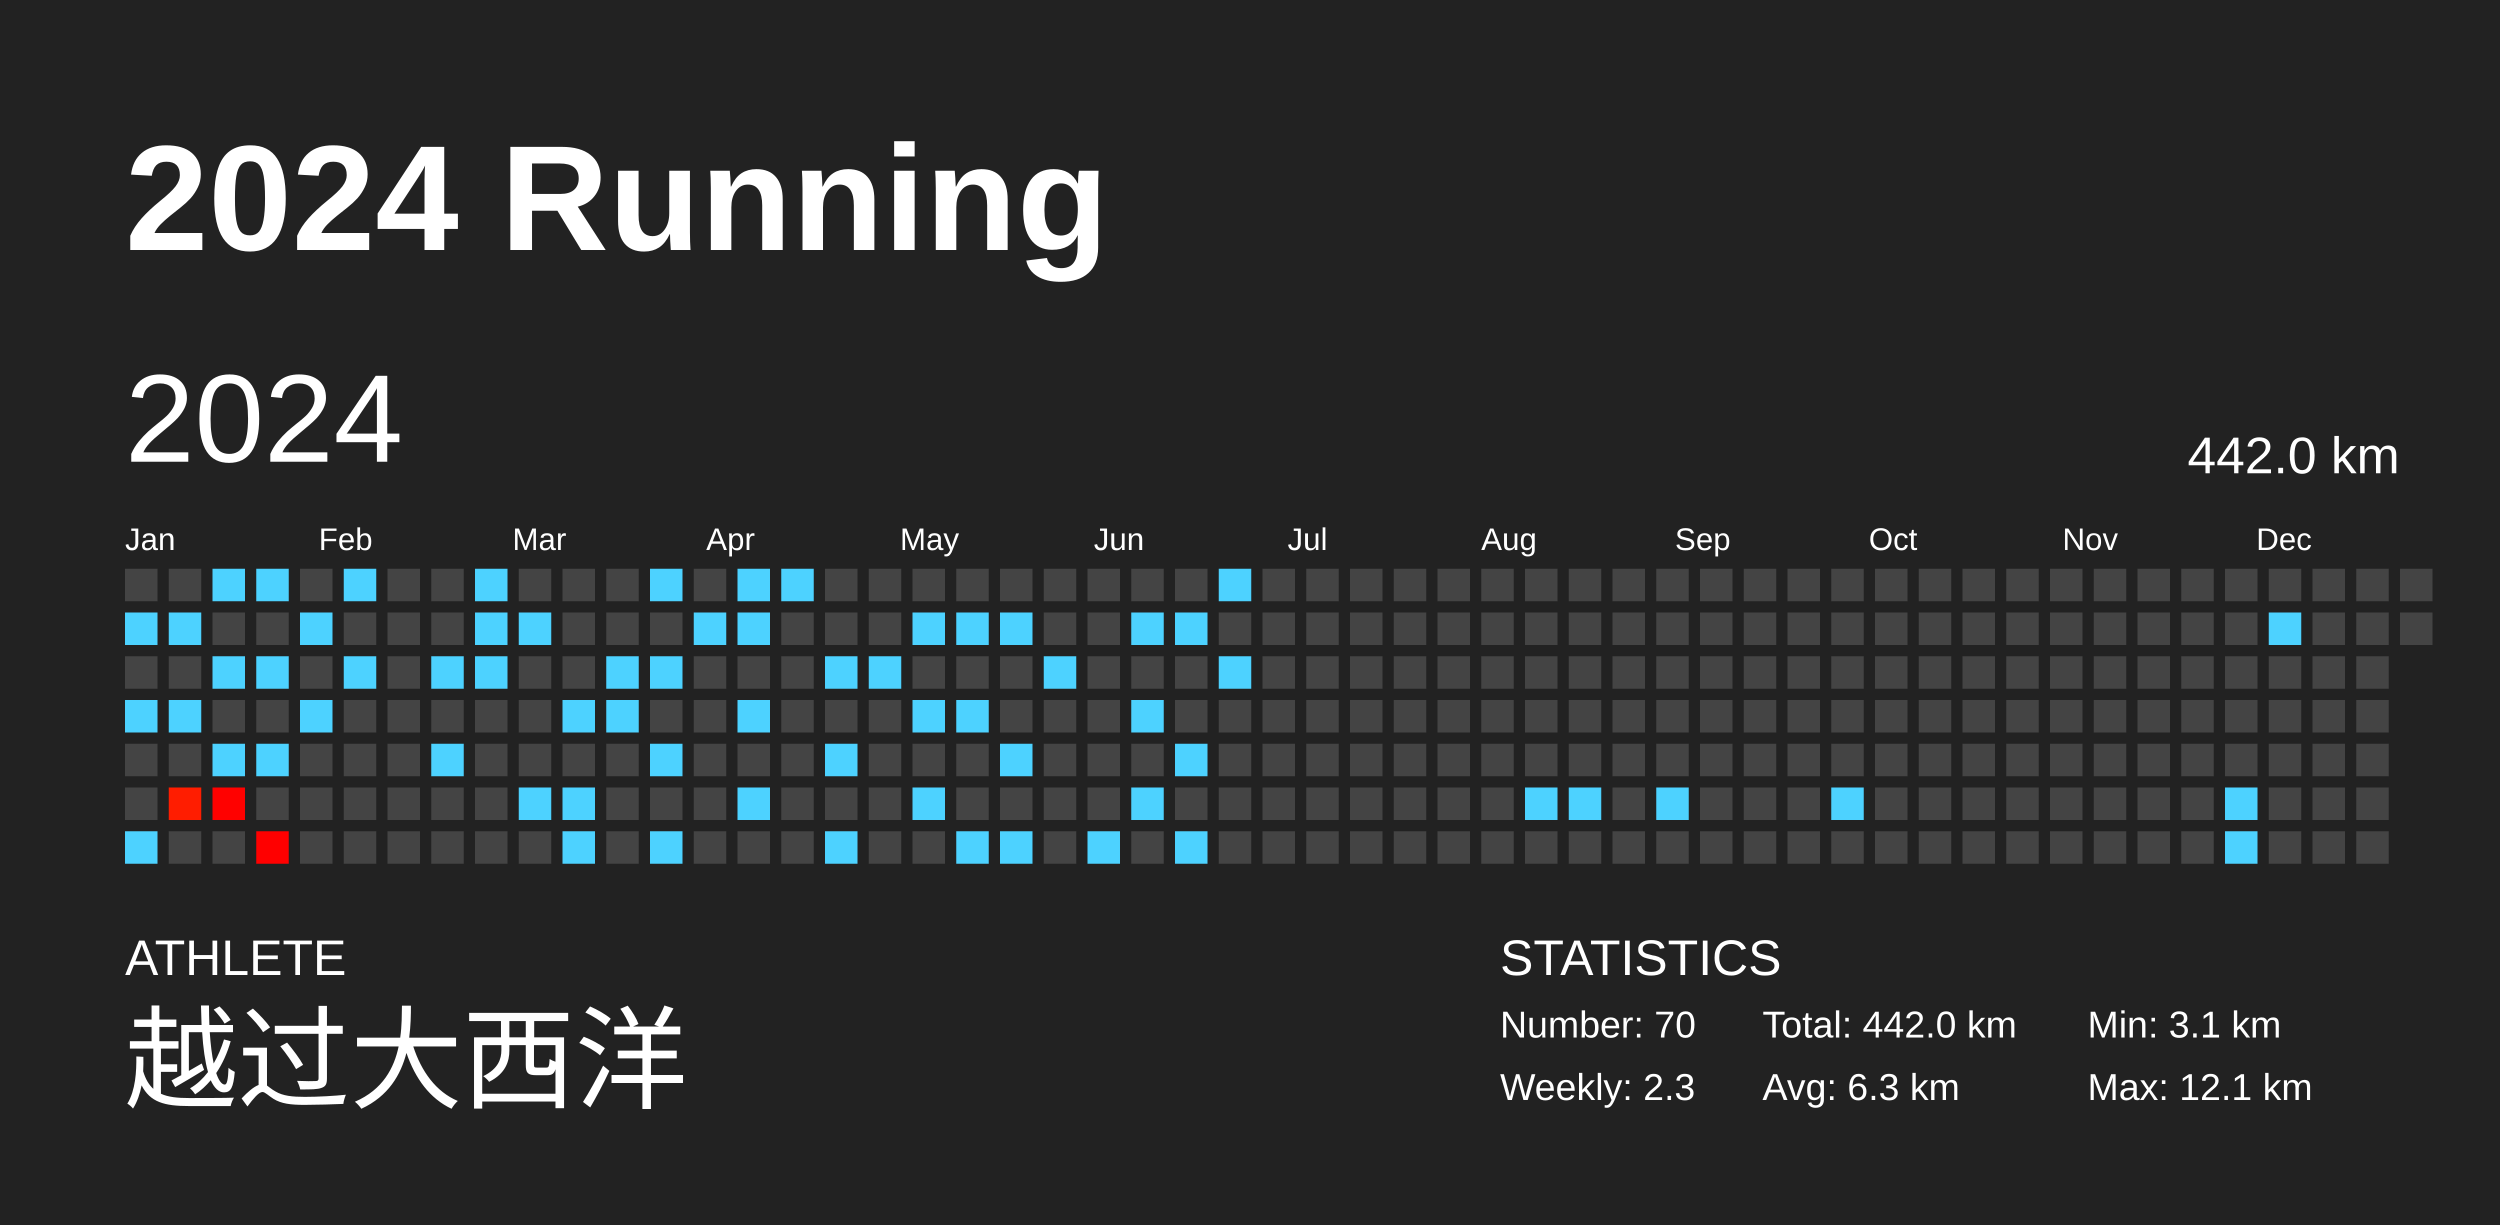
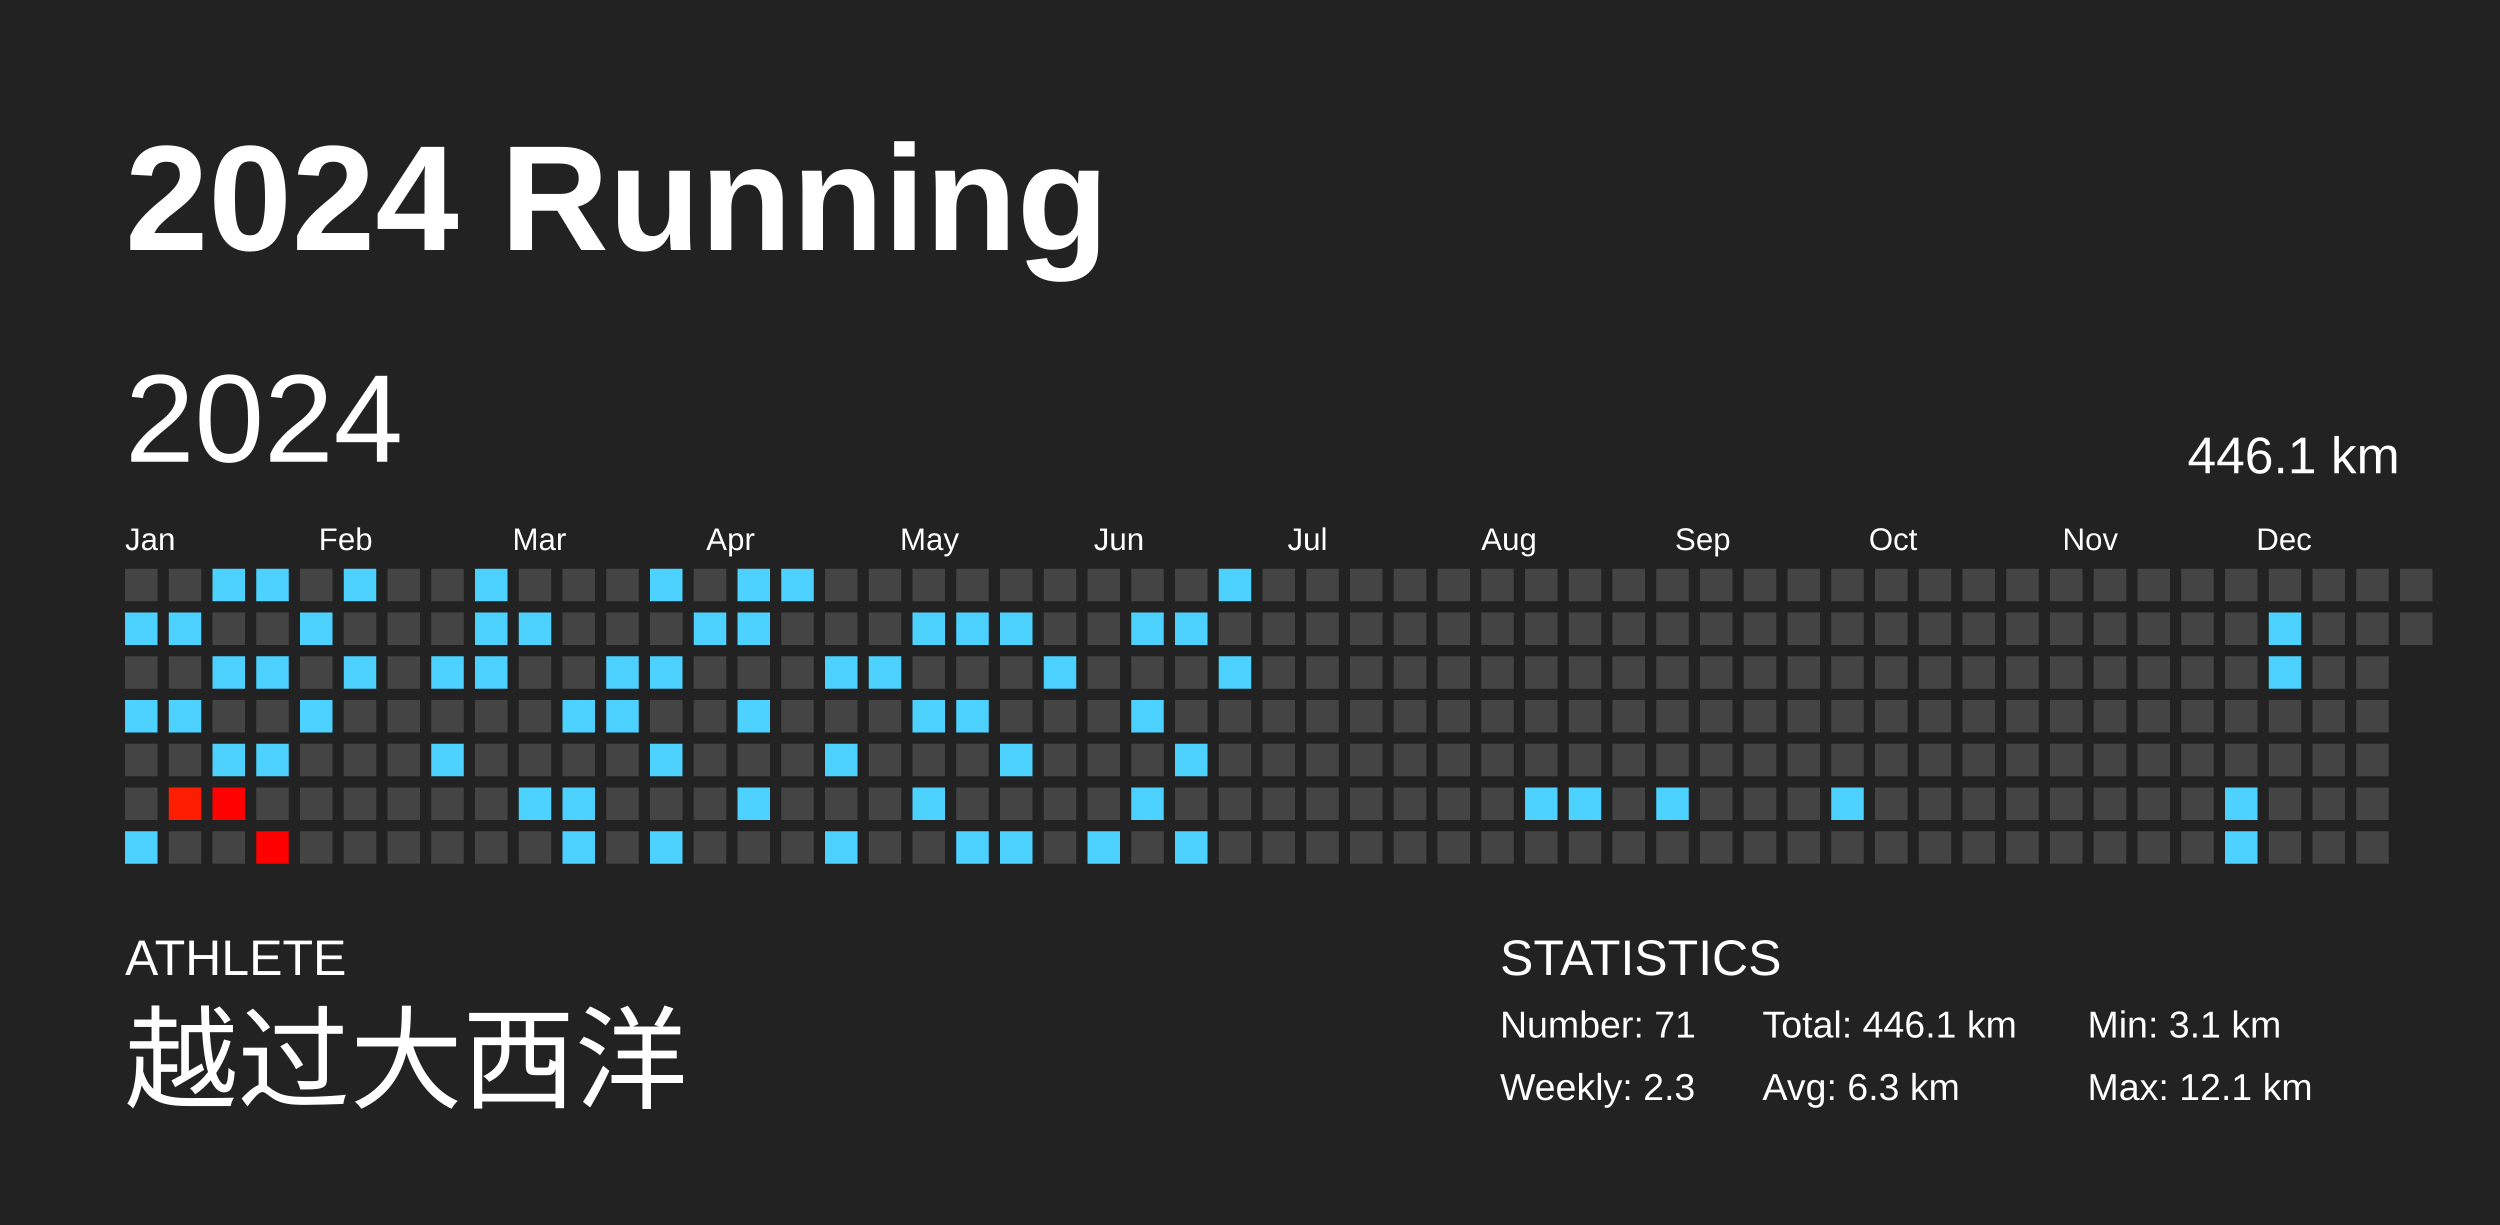
<svg xmlns="http://www.w3.org/2000/svg" baseProfile="full" height="98mm" version="1.1" viewBox="0,0,200,98" width="200mm">
  <defs />
  <rect fill="#222222" height="98" width="200" x="0" y="0" />
  <text fill="#FFFFFF" style="font-size:12px; font-family:Arial; font-weight:bold;" x="10" y="20">2024 Running</text>
  <text fill="#FFFFFF" style="font-size:4px; font-family:Arial" x="10" y="78">ATHLETE</text>
  <text fill="#FFFFFF" style="font-size:9px; font-family:Arial" x="10" y="88">越过大西洋</text>
  <text fill="#FFFFFF" style="font-size:4px; font-family:Arial" x="120" y="78">STATISTICS</text>
-   <text fill="#FFFFFF" style="font-size:3px; font-family:Arial" x="120" y="83">Number: 70</text>
+   <text fill="#FFFFFF" style="font-size:3px; font-family:Arial" x="120" y="83">Number: 71</text>
  <text fill="#FFFFFF" style="font-size:3px; font-family:Arial" x="120" y="88">Weekly: 2.3</text>
-   <text fill="#FFFFFF" style="font-size:3px; font-family:Arial" x="141" y="83">Total: 442.0 km</text>
+   <text fill="#FFFFFF" style="font-size:3px; font-family:Arial" x="141" y="83">Total: 446.1 km</text>
  <text fill="#FFFFFF" style="font-size:3px; font-family:Arial" x="141" y="88">Avg: 6.3 km</text>
  <text fill="#FFFFFF" style="font-size:3px; font-family:Arial" x="167" y="83">Min: 3.1 km</text>
  <text fill="#FFFFFF" style="font-size:3px; font-family:Arial" x="167" y="88">Max: 12.1 km</text>
  <text dominant-baseline="hanging" fill="#FFFFFF" style="font-size:10.0px; font-family:Arial;" x="10" y="30">2024</text>
-   <text dominant-baseline="hanging" fill="#FFFFFF" style="font-size:4.125px; font-family:Arial;" x="175" y="35">442.0 km</text>
+   <text dominant-baseline="hanging" fill="#FFFFFF" style="font-size:4.125px; font-family:Arial;" x="175" y="35">446.1 km</text>
  <text fill="#FFFFFF" style="font-size:2.5px; font-family:Arial" x="10.0" y="44">Jan</text>
  <text fill="#FFFFFF" style="font-size:2.5px; font-family:Arial" x="25.5" y="44">Feb</text>
  <text fill="#FFFFFF" style="font-size:2.5px; font-family:Arial" x="41.0" y="44">Mar</text>
  <text fill="#FFFFFF" style="font-size:2.5px; font-family:Arial" x="56.5" y="44">Apr</text>
  <text fill="#FFFFFF" style="font-size:2.5px; font-family:Arial" x="72.0" y="44">May</text>
  <text fill="#FFFFFF" style="font-size:2.5px; font-family:Arial" x="87.5" y="44">Jun</text>
  <text fill="#FFFFFF" style="font-size:2.5px; font-family:Arial" x="103.0" y="44">Jul</text>
  <text fill="#FFFFFF" style="font-size:2.5px; font-family:Arial" x="118.5" y="44">Aug</text>
  <text fill="#FFFFFF" style="font-size:2.5px; font-family:Arial" x="134.0" y="44">Sep</text>
  <text fill="#FFFFFF" style="font-size:2.5px; font-family:Arial" x="149.5" y="44">Oct</text>
  <text fill="#FFFFFF" style="font-size:2.5px; font-family:Arial" x="165.0" y="44">Nov</text>
  <text fill="#FFFFFF" style="font-size:2.5px; font-family:Arial" x="180.5" y="44">Dec</text>
  <rect fill="#444444" height="2.6" width="2.6" x="10.0" y="45.5" />
  <rect fill="#4dd2ff" height="2.6" width="2.6" x="10.0" y="49.0" />
  <rect fill="#444444" height="2.6" width="2.6" x="10.0" y="52.5" />
  <rect fill="#4dd2ff" height="2.6" width="2.6" x="10.0" y="56.0" />
  <rect fill="#444444" height="2.6" width="2.6" x="10.0" y="59.5" />
  <rect fill="#444444" height="2.6" width="2.6" x="10.0" y="63.0" />
  <rect fill="#4dd2ff" height="2.6" width="2.6" x="10.0" y="66.5" />
  <rect fill="#444444" height="2.6" width="2.6" x="13.5" y="45.5" />
  <rect fill="#4dd2ff" height="2.6" width="2.6" x="13.5" y="49.0" />
  <rect fill="#444444" height="2.6" width="2.6" x="13.5" y="52.5" />
  <rect fill="#4dd2ff" height="2.6" width="2.6" x="13.5" y="56.0" />
  <rect fill="#444444" height="2.6" width="2.6" x="13.5" y="59.5" />
  <rect fill="#ff1d00" height="2.6" width="2.6" x="13.5" y="63.0" />
  <rect fill="#444444" height="2.6" width="2.6" x="13.5" y="66.5" />
  <rect fill="#4dd2ff" height="2.6" width="2.6" x="17.0" y="45.5" />
  <rect fill="#444444" height="2.6" width="2.6" x="17.0" y="49.0" />
  <rect fill="#4dd2ff" height="2.6" width="2.6" x="17.0" y="52.5" />
  <rect fill="#444444" height="2.6" width="2.6" x="17.0" y="56.0" />
  <rect fill="#4dd2ff" height="2.6" width="2.6" x="17.0" y="59.5" />
  <rect fill="#ff0100" height="2.6" width="2.6" x="17.0" y="63.0" />
  <rect fill="#444444" height="2.6" width="2.6" x="17.0" y="66.5" />
  <rect fill="#4dd2ff" height="2.6" width="2.6" x="20.5" y="45.5" />
  <rect fill="#444444" height="2.6" width="2.6" x="20.5" y="49.0" />
  <rect fill="#4dd2ff" height="2.6" width="2.6" x="20.5" y="52.5" />
  <rect fill="#444444" height="2.6" width="2.6" x="20.5" y="56.0" />
  <rect fill="#4dd2ff" height="2.6" width="2.6" x="20.5" y="59.5" />
  <rect fill="#444444" height="2.6" width="2.6" x="20.5" y="63.0" />
  <rect fill="#ff0000" height="2.6" width="2.6" x="20.5" y="66.5" />
  <rect fill="#444444" height="2.6" width="2.6" x="24.0" y="45.5" />
  <rect fill="#4dd2ff" height="2.6" width="2.6" x="24.0" y="49.0" />
  <rect fill="#444444" height="2.6" width="2.6" x="24.0" y="52.5" />
  <rect fill="#4dd2ff" height="2.6" width="2.6" x="24.0" y="56.0" />
  <rect fill="#444444" height="2.6" width="2.6" x="24.0" y="59.5" />
  <rect fill="#444444" height="2.6" width="2.6" x="24.0" y="63.0" />
  <rect fill="#444444" height="2.6" width="2.6" x="24.0" y="66.5" />
  <rect fill="#4dd2ff" height="2.6" width="2.6" x="27.5" y="45.5" />
  <rect fill="#444444" height="2.6" width="2.6" x="27.5" y="49.0" />
  <rect fill="#4dd2ff" height="2.6" width="2.6" x="27.5" y="52.5" />
  <rect fill="#444444" height="2.6" width="2.6" x="27.5" y="56.0" />
  <rect fill="#444444" height="2.6" width="2.6" x="27.5" y="59.5" />
  <rect fill="#444444" height="2.6" width="2.6" x="27.5" y="63.0" />
  <rect fill="#444444" height="2.6" width="2.6" x="27.5" y="66.5" />
  <rect fill="#444444" height="2.6" width="2.6" x="31.0" y="45.5" />
  <rect fill="#444444" height="2.6" width="2.6" x="31.0" y="49.0" />
  <rect fill="#444444" height="2.6" width="2.6" x="31.0" y="52.5" />
  <rect fill="#444444" height="2.6" width="2.6" x="31.0" y="56.0" />
  <rect fill="#444444" height="2.6" width="2.6" x="31.0" y="59.5" />
  <rect fill="#444444" height="2.6" width="2.6" x="31.0" y="63.0" />
  <rect fill="#444444" height="2.6" width="2.6" x="31.0" y="66.5" />
  <rect fill="#444444" height="2.6" width="2.6" x="34.5" y="45.5" />
  <rect fill="#444444" height="2.6" width="2.6" x="34.5" y="49.0" />
  <rect fill="#4dd2ff" height="2.6" width="2.6" x="34.5" y="52.5" />
  <rect fill="#444444" height="2.6" width="2.6" x="34.5" y="56.0" />
  <rect fill="#4dd2ff" height="2.6" width="2.6" x="34.5" y="59.5" />
  <rect fill="#444444" height="2.6" width="2.6" x="34.5" y="63.0" />
  <rect fill="#444444" height="2.6" width="2.6" x="34.5" y="66.5" />
  <rect fill="#4dd2ff" height="2.6" width="2.6" x="38.0" y="45.5" />
  <rect fill="#4dd2ff" height="2.6" width="2.6" x="38.0" y="49.0" />
  <rect fill="#4dd2ff" height="2.6" width="2.6" x="38.0" y="52.5" />
  <rect fill="#444444" height="2.6" width="2.6" x="38.0" y="56.0" />
  <rect fill="#444444" height="2.6" width="2.6" x="38.0" y="59.5" />
  <rect fill="#444444" height="2.6" width="2.6" x="38.0" y="63.0" />
  <rect fill="#444444" height="2.6" width="2.6" x="38.0" y="66.5" />
  <rect fill="#444444" height="2.6" width="2.6" x="41.5" y="45.5" />
  <rect fill="#4dd2ff" height="2.6" width="2.6" x="41.5" y="49.0" />
  <rect fill="#444444" height="2.6" width="2.6" x="41.5" y="52.5" />
  <rect fill="#444444" height="2.6" width="2.6" x="41.5" y="56.0" />
  <rect fill="#444444" height="2.6" width="2.6" x="41.5" y="59.5" />
  <rect fill="#4dd2ff" height="2.6" width="2.6" x="41.5" y="63.0" />
  <rect fill="#444444" height="2.6" width="2.6" x="41.5" y="66.5" />
  <rect fill="#444444" height="2.6" width="2.6" x="45.0" y="45.5" />
  <rect fill="#444444" height="2.6" width="2.6" x="45.0" y="49.0" />
  <rect fill="#444444" height="2.6" width="2.6" x="45.0" y="52.5" />
  <rect fill="#4dd2ff" height="2.6" width="2.6" x="45.0" y="56.0" />
  <rect fill="#444444" height="2.6" width="2.6" x="45.0" y="59.5" />
  <rect fill="#4dd2ff" height="2.6" width="2.6" x="45.0" y="63.0" />
  <rect fill="#4dd2ff" height="2.6" width="2.6" x="45.0" y="66.5" />
  <rect fill="#444444" height="2.6" width="2.6" x="48.5" y="45.5" />
  <rect fill="#444444" height="2.6" width="2.6" x="48.5" y="49.0" />
  <rect fill="#4dd2ff" height="2.6" width="2.6" x="48.5" y="52.5" />
  <rect fill="#4dd2ff" height="2.6" width="2.6" x="48.5" y="56.0" />
  <rect fill="#444444" height="2.6" width="2.6" x="48.5" y="59.5" />
  <rect fill="#444444" height="2.6" width="2.6" x="48.5" y="63.0" />
  <rect fill="#444444" height="2.6" width="2.6" x="48.5" y="66.5" />
  <rect fill="#4dd2ff" height="2.6" width="2.6" x="52.0" y="45.5" />
  <rect fill="#444444" height="2.6" width="2.6" x="52.0" y="49.0" />
  <rect fill="#4dd2ff" height="2.6" width="2.6" x="52.0" y="52.5" />
  <rect fill="#444444" height="2.6" width="2.6" x="52.0" y="56.0" />
  <rect fill="#4dd2ff" height="2.6" width="2.6" x="52.0" y="59.5" />
  <rect fill="#444444" height="2.6" width="2.6" x="52.0" y="63.0" />
  <rect fill="#4dd2ff" height="2.6" width="2.6" x="52.0" y="66.5" />
  <rect fill="#444444" height="2.6" width="2.6" x="55.5" y="45.5" />
  <rect fill="#4dd2ff" height="2.6" width="2.6" x="55.5" y="49.0" />
  <rect fill="#444444" height="2.6" width="2.6" x="55.5" y="52.5" />
  <rect fill="#444444" height="2.6" width="2.6" x="55.5" y="56.0" />
  <rect fill="#444444" height="2.6" width="2.6" x="55.5" y="59.5" />
  <rect fill="#444444" height="2.6" width="2.6" x="55.5" y="63.0" />
  <rect fill="#444444" height="2.6" width="2.6" x="55.5" y="66.5" />
  <rect fill="#4dd2ff" height="2.6" width="2.6" x="59.0" y="45.5" />
  <rect fill="#4dd2ff" height="2.6" width="2.6" x="59.0" y="49.0" />
  <rect fill="#444444" height="2.6" width="2.6" x="59.0" y="52.5" />
  <rect fill="#4dd2ff" height="2.6" width="2.6" x="59.0" y="56.0" />
  <rect fill="#444444" height="2.6" width="2.6" x="59.0" y="59.5" />
  <rect fill="#4dd2ff" height="2.6" width="2.6" x="59.0" y="63.0" />
  <rect fill="#444444" height="2.6" width="2.6" x="59.0" y="66.5" />
  <rect fill="#4dd2ff" height="2.6" width="2.6" x="62.5" y="45.5" />
  <rect fill="#444444" height="2.6" width="2.6" x="62.5" y="49.0" />
  <rect fill="#444444" height="2.6" width="2.6" x="62.5" y="52.5" />
  <rect fill="#444444" height="2.6" width="2.6" x="62.5" y="56.0" />
  <rect fill="#444444" height="2.6" width="2.6" x="62.5" y="59.5" />
  <rect fill="#444444" height="2.6" width="2.6" x="62.5" y="63.0" />
  <rect fill="#444444" height="2.6" width="2.6" x="62.5" y="66.5" />
  <rect fill="#444444" height="2.6" width="2.6" x="66.0" y="45.5" />
  <rect fill="#444444" height="2.6" width="2.6" x="66.0" y="49.0" />
  <rect fill="#4dd2ff" height="2.6" width="2.6" x="66.0" y="52.5" />
  <rect fill="#444444" height="2.6" width="2.6" x="66.0" y="56.0" />
  <rect fill="#4dd2ff" height="2.6" width="2.6" x="66.0" y="59.5" />
  <rect fill="#444444" height="2.6" width="2.6" x="66.0" y="63.0" />
  <rect fill="#4dd2ff" height="2.6" width="2.6" x="66.0" y="66.5" />
  <rect fill="#444444" height="2.6" width="2.6" x="69.5" y="45.5" />
  <rect fill="#444444" height="2.6" width="2.6" x="69.5" y="49.0" />
  <rect fill="#4dd2ff" height="2.6" width="2.6" x="69.5" y="52.5" />
  <rect fill="#444444" height="2.6" width="2.6" x="69.5" y="56.0" />
  <rect fill="#444444" height="2.6" width="2.6" x="69.5" y="59.5" />
  <rect fill="#444444" height="2.6" width="2.6" x="69.5" y="63.0" />
  <rect fill="#444444" height="2.6" width="2.6" x="69.5" y="66.5" />
  <rect fill="#444444" height="2.6" width="2.6" x="73.0" y="45.5" />
  <rect fill="#4dd2ff" height="2.6" width="2.6" x="73.0" y="49.0" />
  <rect fill="#444444" height="2.6" width="2.6" x="73.0" y="52.5" />
  <rect fill="#4dd2ff" height="2.6" width="2.6" x="73.0" y="56.0" />
  <rect fill="#444444" height="2.6" width="2.6" x="73.0" y="59.5" />
  <rect fill="#4dd2ff" height="2.6" width="2.6" x="73.0" y="63.0" />
  <rect fill="#444444" height="2.6" width="2.6" x="73.0" y="66.5" />
  <rect fill="#444444" height="2.6" width="2.6" x="76.5" y="45.5" />
  <rect fill="#4dd2ff" height="2.6" width="2.6" x="76.5" y="49.0" />
  <rect fill="#444444" height="2.6" width="2.6" x="76.5" y="52.5" />
  <rect fill="#4dd2ff" height="2.6" width="2.6" x="76.5" y="56.0" />
  <rect fill="#444444" height="2.6" width="2.6" x="76.5" y="59.5" />
  <rect fill="#444444" height="2.6" width="2.6" x="76.5" y="63.0" />
  <rect fill="#4dd2ff" height="2.6" width="2.6" x="76.5" y="66.5" />
  <rect fill="#444444" height="2.6" width="2.6" x="80.0" y="45.5" />
  <rect fill="#4dd2ff" height="2.6" width="2.6" x="80.0" y="49.0" />
  <rect fill="#444444" height="2.6" width="2.6" x="80.0" y="52.5" />
  <rect fill="#444444" height="2.6" width="2.6" x="80.0" y="56.0" />
  <rect fill="#4dd2ff" height="2.6" width="2.6" x="80.0" y="59.5" />
  <rect fill="#444444" height="2.6" width="2.6" x="80.0" y="63.0" />
  <rect fill="#4dd2ff" height="2.6" width="2.6" x="80.0" y="66.5" />
  <rect fill="#444444" height="2.6" width="2.6" x="83.5" y="45.5" />
  <rect fill="#444444" height="2.6" width="2.6" x="83.5" y="49.0" />
  <rect fill="#4dd2ff" height="2.6" width="2.6" x="83.5" y="52.5" />
  <rect fill="#444444" height="2.6" width="2.6" x="83.5" y="56.0" />
  <rect fill="#444444" height="2.6" width="2.6" x="83.5" y="59.5" />
  <rect fill="#444444" height="2.6" width="2.6" x="83.5" y="63.0" />
  <rect fill="#444444" height="2.6" width="2.6" x="83.5" y="66.5" />
  <rect fill="#444444" height="2.6" width="2.6" x="87.0" y="45.5" />
  <rect fill="#444444" height="2.6" width="2.6" x="87.0" y="49.0" />
  <rect fill="#444444" height="2.6" width="2.6" x="87.0" y="52.5" />
  <rect fill="#444444" height="2.6" width="2.6" x="87.0" y="56.0" />
  <rect fill="#444444" height="2.6" width="2.6" x="87.0" y="59.5" />
  <rect fill="#444444" height="2.6" width="2.6" x="87.0" y="63.0" />
  <rect fill="#4dd2ff" height="2.6" width="2.6" x="87.0" y="66.5" />
  <rect fill="#444444" height="2.6" width="2.6" x="90.5" y="45.5" />
  <rect fill="#4dd2ff" height="2.6" width="2.6" x="90.5" y="49.0" />
  <rect fill="#444444" height="2.6" width="2.6" x="90.5" y="52.5" />
  <rect fill="#4dd2ff" height="2.6" width="2.6" x="90.5" y="56.0" />
  <rect fill="#444444" height="2.6" width="2.6" x="90.5" y="59.5" />
  <rect fill="#4dd2ff" height="2.6" width="2.6" x="90.5" y="63.0" />
  <rect fill="#444444" height="2.6" width="2.6" x="90.5" y="66.5" />
  <rect fill="#444444" height="2.6" width="2.6" x="94.0" y="45.5" />
  <rect fill="#4dd2ff" height="2.6" width="2.6" x="94.0" y="49.0" />
  <rect fill="#444444" height="2.6" width="2.6" x="94.0" y="52.5" />
  <rect fill="#444444" height="2.6" width="2.6" x="94.0" y="56.0" />
  <rect fill="#4dd2ff" height="2.6" width="2.6" x="94.0" y="59.5" />
  <rect fill="#444444" height="2.6" width="2.6" x="94.0" y="63.0" />
  <rect fill="#4dd2ff" height="2.6" width="2.6" x="94.0" y="66.5" />
  <rect fill="#4dd2ff" height="2.6" width="2.6" x="97.5" y="45.5" />
  <rect fill="#444444" height="2.6" width="2.6" x="97.5" y="49.0" />
  <rect fill="#4dd2ff" height="2.6" width="2.6" x="97.5" y="52.5" />
  <rect fill="#444444" height="2.6" width="2.6" x="97.5" y="56.0" />
  <rect fill="#444444" height="2.6" width="2.6" x="97.5" y="59.5" />
  <rect fill="#444444" height="2.6" width="2.6" x="97.5" y="63.0" />
  <rect fill="#444444" height="2.6" width="2.6" x="97.5" y="66.5" />
  <rect fill="#444444" height="2.6" width="2.6" x="101.0" y="45.5" />
  <rect fill="#444444" height="2.6" width="2.6" x="101.0" y="49.0" />
  <rect fill="#444444" height="2.6" width="2.6" x="101.0" y="52.5" />
  <rect fill="#444444" height="2.6" width="2.6" x="101.0" y="56.0" />
  <rect fill="#444444" height="2.6" width="2.6" x="101.0" y="59.5" />
  <rect fill="#444444" height="2.6" width="2.6" x="101.0" y="63.0" />
  <rect fill="#444444" height="2.6" width="2.6" x="101.0" y="66.5" />
  <rect fill="#444444" height="2.6" width="2.6" x="104.5" y="45.5" />
  <rect fill="#444444" height="2.6" width="2.6" x="104.5" y="49.0" />
  <rect fill="#444444" height="2.6" width="2.6" x="104.5" y="52.5" />
  <rect fill="#444444" height="2.6" width="2.6" x="104.5" y="56.0" />
  <rect fill="#444444" height="2.6" width="2.6" x="104.5" y="59.5" />
  <rect fill="#444444" height="2.6" width="2.6" x="104.5" y="63.0" />
  <rect fill="#444444" height="2.6" width="2.6" x="104.5" y="66.5" />
  <rect fill="#444444" height="2.6" width="2.6" x="108.0" y="45.5" />
  <rect fill="#444444" height="2.6" width="2.6" x="108.0" y="49.0" />
  <rect fill="#444444" height="2.6" width="2.6" x="108.0" y="52.5" />
  <rect fill="#444444" height="2.6" width="2.6" x="108.0" y="56.0" />
  <rect fill="#444444" height="2.6" width="2.6" x="108.0" y="59.5" />
  <rect fill="#444444" height="2.6" width="2.6" x="108.0" y="63.0" />
  <rect fill="#444444" height="2.6" width="2.6" x="108.0" y="66.5" />
  <rect fill="#444444" height="2.6" width="2.6" x="111.5" y="45.5" />
  <rect fill="#444444" height="2.6" width="2.6" x="111.5" y="49.0" />
  <rect fill="#444444" height="2.6" width="2.6" x="111.5" y="52.5" />
  <rect fill="#444444" height="2.6" width="2.6" x="111.5" y="56.0" />
  <rect fill="#444444" height="2.6" width="2.6" x="111.5" y="59.5" />
  <rect fill="#444444" height="2.6" width="2.6" x="111.5" y="63.0" />
  <rect fill="#444444" height="2.6" width="2.6" x="111.5" y="66.5" />
  <rect fill="#444444" height="2.6" width="2.6" x="115.0" y="45.5" />
  <rect fill="#444444" height="2.6" width="2.6" x="115.0" y="49.0" />
  <rect fill="#444444" height="2.6" width="2.6" x="115.0" y="52.5" />
  <rect fill="#444444" height="2.6" width="2.6" x="115.0" y="56.0" />
  <rect fill="#444444" height="2.6" width="2.6" x="115.0" y="59.5" />
  <rect fill="#444444" height="2.6" width="2.6" x="115.0" y="63.0" />
  <rect fill="#444444" height="2.6" width="2.6" x="115.0" y="66.5" />
  <rect fill="#444444" height="2.6" width="2.6" x="118.5" y="45.5" />
  <rect fill="#444444" height="2.6" width="2.6" x="118.5" y="49.0" />
  <rect fill="#444444" height="2.6" width="2.6" x="118.5" y="52.5" />
  <rect fill="#444444" height="2.6" width="2.6" x="118.5" y="56.0" />
  <rect fill="#444444" height="2.6" width="2.6" x="118.5" y="59.5" />
  <rect fill="#444444" height="2.6" width="2.6" x="118.5" y="63.0" />
  <rect fill="#444444" height="2.6" width="2.6" x="118.5" y="66.5" />
  <rect fill="#444444" height="2.6" width="2.6" x="122.0" y="45.5" />
  <rect fill="#444444" height="2.6" width="2.6" x="122.0" y="49.0" />
  <rect fill="#444444" height="2.6" width="2.6" x="122.0" y="52.5" />
  <rect fill="#444444" height="2.6" width="2.6" x="122.0" y="56.0" />
  <rect fill="#444444" height="2.6" width="2.6" x="122.0" y="59.5" />
  <rect fill="#4dd2ff" height="2.6" width="2.6" x="122.0" y="63.0" />
  <rect fill="#444444" height="2.6" width="2.6" x="122.0" y="66.5" />
  <rect fill="#444444" height="2.6" width="2.6" x="125.5" y="45.5" />
  <rect fill="#444444" height="2.6" width="2.6" x="125.5" y="49.0" />
  <rect fill="#444444" height="2.6" width="2.6" x="125.5" y="52.5" />
  <rect fill="#444444" height="2.6" width="2.6" x="125.5" y="56.0" />
  <rect fill="#444444" height="2.6" width="2.6" x="125.5" y="59.5" />
  <rect fill="#4dd2ff" height="2.6" width="2.6" x="125.5" y="63.0" />
  <rect fill="#444444" height="2.6" width="2.6" x="125.5" y="66.5" />
  <rect fill="#444444" height="2.6" width="2.6" x="129.0" y="45.5" />
  <rect fill="#444444" height="2.6" width="2.6" x="129.0" y="49.0" />
  <rect fill="#444444" height="2.6" width="2.6" x="129.0" y="52.5" />
  <rect fill="#444444" height="2.6" width="2.6" x="129.0" y="56.0" />
  <rect fill="#444444" height="2.6" width="2.6" x="129.0" y="59.5" />
  <rect fill="#444444" height="2.6" width="2.6" x="129.0" y="63.0" />
  <rect fill="#444444" height="2.6" width="2.6" x="129.0" y="66.5" />
  <rect fill="#444444" height="2.6" width="2.6" x="132.5" y="45.5" />
  <rect fill="#444444" height="2.6" width="2.6" x="132.5" y="49.0" />
  <rect fill="#444444" height="2.6" width="2.6" x="132.5" y="52.5" />
  <rect fill="#444444" height="2.6" width="2.6" x="132.5" y="56.0" />
  <rect fill="#444444" height="2.6" width="2.6" x="132.5" y="59.5" />
  <rect fill="#4dd2ff" height="2.6" width="2.6" x="132.5" y="63.0" />
  <rect fill="#444444" height="2.6" width="2.6" x="132.5" y="66.5" />
  <rect fill="#444444" height="2.6" width="2.6" x="136.0" y="45.5" />
  <rect fill="#444444" height="2.6" width="2.6" x="136.0" y="49.0" />
  <rect fill="#444444" height="2.6" width="2.6" x="136.0" y="52.5" />
  <rect fill="#444444" height="2.6" width="2.6" x="136.0" y="56.0" />
  <rect fill="#444444" height="2.6" width="2.6" x="136.0" y="59.5" />
  <rect fill="#444444" height="2.6" width="2.6" x="136.0" y="63.0" />
  <rect fill="#444444" height="2.6" width="2.6" x="136.0" y="66.5" />
  <rect fill="#444444" height="2.6" width="2.6" x="139.5" y="45.5" />
  <rect fill="#444444" height="2.6" width="2.6" x="139.5" y="49.0" />
  <rect fill="#444444" height="2.6" width="2.6" x="139.5" y="52.5" />
  <rect fill="#444444" height="2.6" width="2.6" x="139.5" y="56.0" />
  <rect fill="#444444" height="2.6" width="2.6" x="139.5" y="59.5" />
  <rect fill="#444444" height="2.6" width="2.6" x="139.5" y="63.0" />
  <rect fill="#444444" height="2.6" width="2.6" x="139.5" y="66.5" />
  <rect fill="#444444" height="2.6" width="2.6" x="143.0" y="45.5" />
  <rect fill="#444444" height="2.6" width="2.6" x="143.0" y="49.0" />
  <rect fill="#444444" height="2.6" width="2.6" x="143.0" y="52.5" />
  <rect fill="#444444" height="2.6" width="2.6" x="143.0" y="56.0" />
  <rect fill="#444444" height="2.6" width="2.6" x="143.0" y="59.5" />
  <rect fill="#444444" height="2.6" width="2.6" x="143.0" y="63.0" />
  <rect fill="#444444" height="2.6" width="2.6" x="143.0" y="66.5" />
  <rect fill="#444444" height="2.6" width="2.6" x="146.5" y="45.5" />
  <rect fill="#444444" height="2.6" width="2.6" x="146.5" y="49.0" />
  <rect fill="#444444" height="2.6" width="2.6" x="146.5" y="52.5" />
  <rect fill="#444444" height="2.6" width="2.6" x="146.5" y="56.0" />
  <rect fill="#444444" height="2.6" width="2.6" x="146.5" y="59.5" />
  <rect fill="#4dd2ff" height="2.6" width="2.6" x="146.5" y="63.0" />
  <rect fill="#444444" height="2.6" width="2.6" x="146.5" y="66.5" />
  <rect fill="#444444" height="2.6" width="2.6" x="150.0" y="45.5" />
  <rect fill="#444444" height="2.6" width="2.6" x="150.0" y="49.0" />
  <rect fill="#444444" height="2.6" width="2.6" x="150.0" y="52.5" />
  <rect fill="#444444" height="2.6" width="2.6" x="150.0" y="56.0" />
  <rect fill="#444444" height="2.6" width="2.6" x="150.0" y="59.5" />
  <rect fill="#444444" height="2.6" width="2.6" x="150.0" y="63.0" />
  <rect fill="#444444" height="2.6" width="2.6" x="150.0" y="66.5" />
  <rect fill="#444444" height="2.6" width="2.6" x="153.5" y="45.5" />
  <rect fill="#444444" height="2.6" width="2.6" x="153.5" y="49.0" />
  <rect fill="#444444" height="2.6" width="2.6" x="153.5" y="52.5" />
  <rect fill="#444444" height="2.6" width="2.6" x="153.5" y="56.0" />
  <rect fill="#444444" height="2.6" width="2.6" x="153.5" y="59.5" />
  <rect fill="#444444" height="2.6" width="2.6" x="153.5" y="63.0" />
  <rect fill="#444444" height="2.6" width="2.6" x="153.5" y="66.5" />
  <rect fill="#444444" height="2.6" width="2.6" x="157.0" y="45.5" />
  <rect fill="#444444" height="2.6" width="2.6" x="157.0" y="49.0" />
  <rect fill="#444444" height="2.6" width="2.6" x="157.0" y="52.5" />
  <rect fill="#444444" height="2.6" width="2.6" x="157.0" y="56.0" />
  <rect fill="#444444" height="2.6" width="2.6" x="157.0" y="59.5" />
  <rect fill="#444444" height="2.6" width="2.6" x="157.0" y="63.0" />
  <rect fill="#444444" height="2.6" width="2.6" x="157.0" y="66.5" />
  <rect fill="#444444" height="2.6" width="2.6" x="160.5" y="45.5" />
  <rect fill="#444444" height="2.6" width="2.6" x="160.5" y="49.0" />
  <rect fill="#444444" height="2.6" width="2.6" x="160.5" y="52.5" />
  <rect fill="#444444" height="2.6" width="2.6" x="160.5" y="56.0" />
  <rect fill="#444444" height="2.6" width="2.6" x="160.5" y="59.5" />
  <rect fill="#444444" height="2.6" width="2.6" x="160.5" y="63.0" />
  <rect fill="#444444" height="2.6" width="2.6" x="160.5" y="66.5" />
  <rect fill="#444444" height="2.6" width="2.6" x="164.0" y="45.5" />
  <rect fill="#444444" height="2.6" width="2.6" x="164.0" y="49.0" />
  <rect fill="#444444" height="2.6" width="2.6" x="164.0" y="52.5" />
  <rect fill="#444444" height="2.6" width="2.6" x="164.0" y="56.0" />
  <rect fill="#444444" height="2.6" width="2.6" x="164.0" y="59.5" />
  <rect fill="#444444" height="2.6" width="2.6" x="164.0" y="63.0" />
  <rect fill="#444444" height="2.6" width="2.6" x="164.0" y="66.5" />
  <rect fill="#444444" height="2.6" width="2.6" x="167.5" y="45.5" />
  <rect fill="#444444" height="2.6" width="2.6" x="167.5" y="49.0" />
  <rect fill="#444444" height="2.6" width="2.6" x="167.5" y="52.5" />
  <rect fill="#444444" height="2.6" width="2.6" x="167.5" y="56.0" />
  <rect fill="#444444" height="2.6" width="2.6" x="167.5" y="59.5" />
  <rect fill="#444444" height="2.6" width="2.6" x="167.5" y="63.0" />
  <rect fill="#444444" height="2.6" width="2.6" x="167.5" y="66.5" />
  <rect fill="#444444" height="2.6" width="2.6" x="171.0" y="45.5" />
  <rect fill="#444444" height="2.6" width="2.6" x="171.0" y="49.0" />
  <rect fill="#444444" height="2.6" width="2.6" x="171.0" y="52.5" />
  <rect fill="#444444" height="2.6" width="2.6" x="171.0" y="56.0" />
  <rect fill="#444444" height="2.6" width="2.6" x="171.0" y="59.5" />
  <rect fill="#444444" height="2.6" width="2.6" x="171.0" y="63.0" />
  <rect fill="#444444" height="2.6" width="2.6" x="171.0" y="66.5" />
  <rect fill="#444444" height="2.6" width="2.6" x="174.5" y="45.5" />
  <rect fill="#444444" height="2.6" width="2.6" x="174.5" y="49.0" />
  <rect fill="#444444" height="2.6" width="2.6" x="174.5" y="52.5" />
  <rect fill="#444444" height="2.6" width="2.6" x="174.5" y="56.0" />
  <rect fill="#444444" height="2.6" width="2.6" x="174.5" y="59.5" />
  <rect fill="#444444" height="2.6" width="2.6" x="174.5" y="63.0" />
  <rect fill="#444444" height="2.6" width="2.6" x="174.5" y="66.5" />
  <rect fill="#444444" height="2.6" width="2.6" x="178.0" y="45.5" />
  <rect fill="#444444" height="2.6" width="2.6" x="178.0" y="49.0" />
  <rect fill="#444444" height="2.6" width="2.6" x="178.0" y="52.5" />
  <rect fill="#444444" height="2.6" width="2.6" x="178.0" y="56.0" />
  <rect fill="#444444" height="2.6" width="2.6" x="178.0" y="59.5" />
  <rect fill="#4dd2ff" height="2.6" width="2.6" x="178.0" y="63.0" />
  <rect fill="#4dd2ff" height="2.6" width="2.6" x="178.0" y="66.5" />
  <rect fill="#444444" height="2.6" width="2.6" x="181.5" y="45.5" />
  <rect fill="#4dd2ff" height="2.6" width="2.6" x="181.5" y="49.0" />
-   <rect fill="#444444" height="2.6" width="2.6" x="181.5" y="52.5" />
+   <rect fill="#4dd2ff" height="2.6" width="2.6" x="181.5" y="52.5" />
  <rect fill="#444444" height="2.6" width="2.6" x="181.5" y="56.0" />
  <rect fill="#444444" height="2.6" width="2.6" x="181.5" y="59.5" />
  <rect fill="#444444" height="2.6" width="2.6" x="181.5" y="63.0" />
  <rect fill="#444444" height="2.6" width="2.6" x="181.5" y="66.5" />
  <rect fill="#444444" height="2.6" width="2.6" x="185.0" y="45.5" />
  <rect fill="#444444" height="2.6" width="2.6" x="185.0" y="49.0" />
  <rect fill="#444444" height="2.6" width="2.6" x="185.0" y="52.5" />
  <rect fill="#444444" height="2.6" width="2.6" x="185.0" y="56.0" />
  <rect fill="#444444" height="2.6" width="2.6" x="185.0" y="59.5" />
  <rect fill="#444444" height="2.6" width="2.6" x="185.0" y="63.0" />
  <rect fill="#444444" height="2.6" width="2.6" x="185.0" y="66.5" />
  <rect fill="#444444" height="2.6" width="2.6" x="188.5" y="45.5" />
  <rect fill="#444444" height="2.6" width="2.6" x="188.5" y="49.0" />
  <rect fill="#444444" height="2.6" width="2.6" x="188.5" y="52.5" />
  <rect fill="#444444" height="2.6" width="2.6" x="188.5" y="56.0" />
  <rect fill="#444444" height="2.6" width="2.6" x="188.5" y="59.5" />
  <rect fill="#444444" height="2.6" width="2.6" x="188.5" y="63.0" />
  <rect fill="#444444" height="2.6" width="2.6" x="188.5" y="66.5" />
  <rect fill="#444444" height="2.6" width="2.6" x="192.0" y="45.5" />
  <rect fill="#444444" height="2.6" width="2.6" x="192.0" y="49.0" />
</svg>
